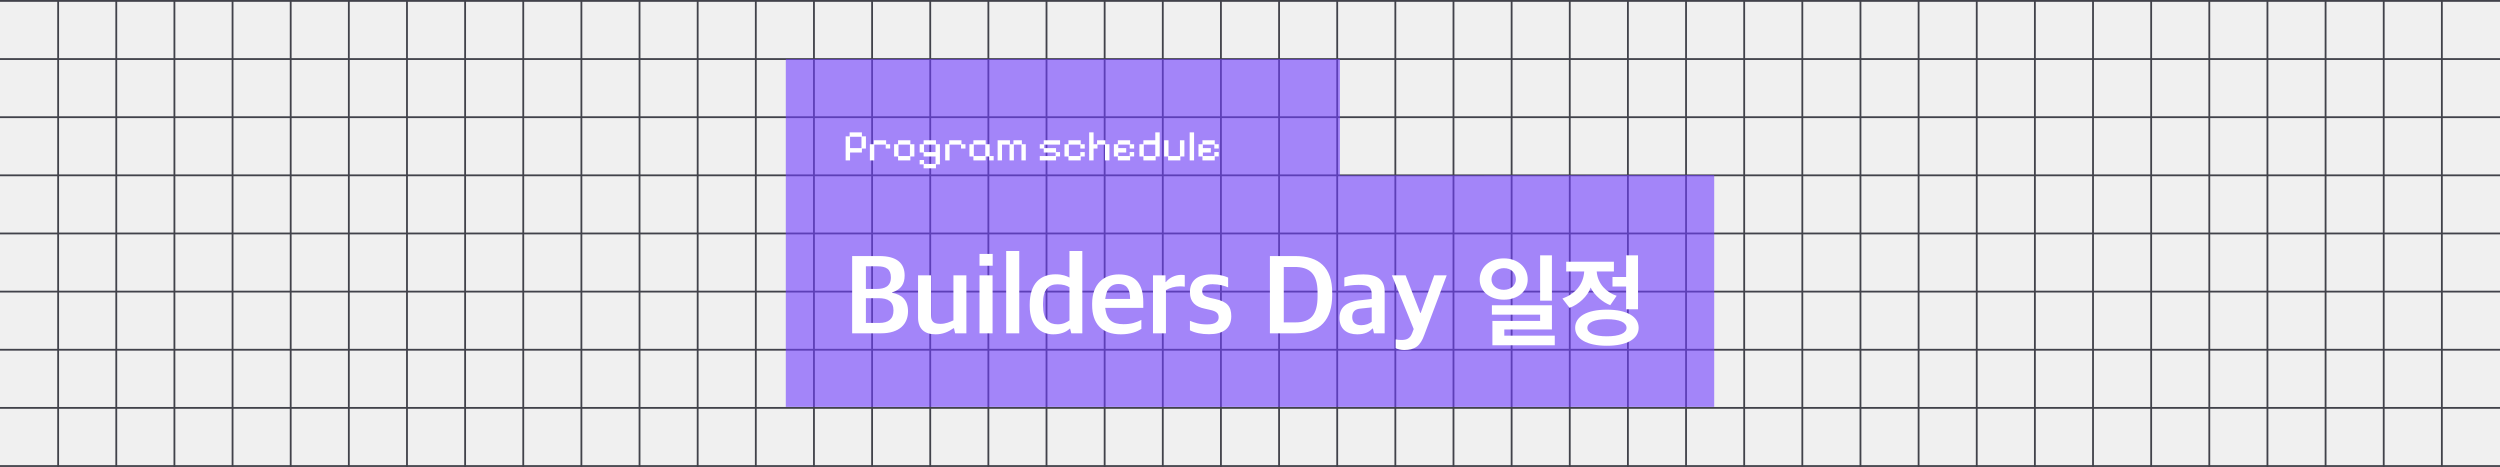
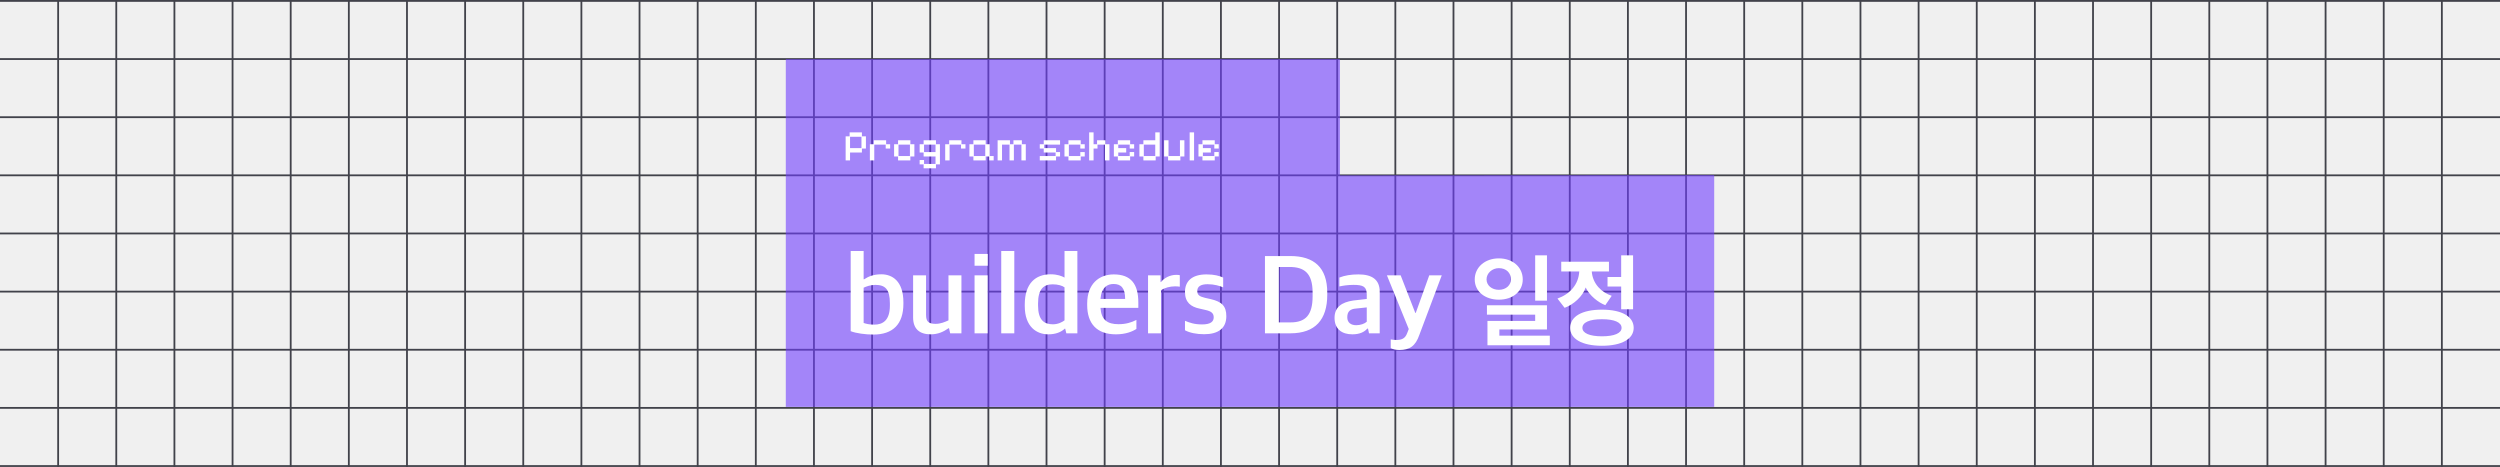
<svg xmlns="http://www.w3.org/2000/svg" width="1376" height="257" viewBox="0 0 1376 257" fill="none">
-   <g clip-path="url(#clip0_27_1038)">
+   <g clip-path="url(#clip0_3_2468)">
    <path d="M32 0L32 417" stroke="#41424A" />
    <path d="M64 0L64 417" stroke="#41424A" />
    <path d="M96 0L96 417" stroke="#41424A" />
    <path d="M128 0L128 417" stroke="#41424A" />
    <path d="M160 0L160 417" stroke="#41424A" />
    <path d="M192 0L192 417" stroke="#41424A" />
    <path d="M224 0L224 417" stroke="#41424A" />
    <path d="M256 0L256 417" stroke="#41424A" />
    <path d="M288 0L288 417" stroke="#41424A" />
    <path d="M320 0L320 417" stroke="#41424A" />
    <path d="M352 0L352 417" stroke="#41424A" />
    <path d="M384 0L384 417" stroke="#41424A" />
    <path d="M416 0L416 417" stroke="#41424A" />
    <path d="M448 0L448 417" stroke="#41424A" />
    <path d="M480 0L480 417" stroke="#41424A" />
    <path d="M512 0L512 417" stroke="#41424A" />
    <path d="M544 0L544 417" stroke="#41424A" />
    <path d="M576 0L576 417" stroke="#41424A" />
    <path d="M608 0L608 417" stroke="#41424A" />
    <path d="M640 0L640 417" stroke="#41424A" />
    <path d="M672 0L672 417" stroke="#41424A" />
    <path d="M704 0L704 417" stroke="#41424A" />
    <path d="M736 0L736 417" stroke="#41424A" />
    <path d="M768 0L768 417" stroke="#41424A" />
    <path d="M800 0L800 417" stroke="#41424A" />
    <path d="M832 0L832 417" stroke="#41424A" />
    <path d="M864 0L864 417" stroke="#41424A" />
    <path d="M896 0L896 417" stroke="#41424A" />
    <path d="M928 0L928 417" stroke="#41424A" />
    <path d="M960 0L960 417" stroke="#41424A" />
    <path d="M992 0L992 417" stroke="#41424A" />
    <path d="M1024 0L1024 417" stroke="#41424A" />
    <path d="M1056 0L1056 417" stroke="#41424A" />
    <path d="M1088 0L1088 417" stroke="#41424A" />
    <path d="M1120 0L1120 417" stroke="#41424A" />
    <path d="M1152 0L1152 417" stroke="#41424A" />
    <path d="M1184 0L1184 417" stroke="#41424A" />
    <path d="M1216 0L1216 417" stroke="#41424A" />
    <path d="M1248 0L1248 417" stroke="#41424A" />
    <path d="M1280 0L1280 417" stroke="#41424A" />
    <path d="M1312 0L1312 417" stroke="#41424A" />
    <path d="M1344 0L1344 417" stroke="#41424A" />
    <line y1="0.5" x2="1376" y2="0.5" stroke="#41424A" />
    <line y1="32.5" x2="1376" y2="32.5" stroke="#41424A" />
    <line y1="64.5" x2="1376" y2="64.5" stroke="#41424A" />
    <line y1="96.5" x2="1376" y2="96.5" stroke="#41424A" />
    <line y1="128.5" x2="1376" y2="128.5" stroke="#41424A" />
    <line y1="160.5" x2="1376" y2="160.5" stroke="#41424A" />
    <line y1="192.5" x2="1376" y2="192.5" stroke="#41424A" />
    <line y1="224.5" x2="1376" y2="224.5" stroke="#41424A" />
    <line y1="256.5" x2="1376" y2="256.5" stroke="#41424A" />
    <path d="M432.5 32.5H737.5V96.5L943.5 96.366V223.933H432.5V32.5Z" fill="#703FFF" fill-opacity="0.6" />
    <path d="M465.44 88.288V75.04H467.624V72.856H474.392V75.04H476.6V81.76H474.392V83.944H467.864V88.288H465.44ZM467.864 81.52H474.152V75.28H467.864V81.52ZM478.776 88.288V79.384H480.96V77.2H487.728V79.384H489.936V81.76H487.488V79.6H481.2V88.288H478.776ZM494.296 88.288V86.128H492.112V79.384H494.296V77.2H501.064V79.384H503.272V86.128H501.064V88.288H494.296ZM494.536 85.888H500.824V79.6H494.536V85.888ZM508.358 92.632V90.472H506.174V88.072H508.598V90.232H514.91V86.128H508.358V83.944H506.174V79.384H508.358V77.2H515.15V79.384H517.334V90.472H515.15V92.632H508.358ZM508.598 83.704H514.91V79.6H508.598V83.704ZM520.237 88.288V79.384H522.421V77.2H529.189V79.384H531.397V81.76H528.949V79.6H522.661V88.288H520.237ZM535.757 88.288V86.128H533.573V79.384H535.757V77.2H542.525V79.384H544.733V85.888H546.917V88.288H544.493V86.128H542.525V88.288H535.757ZM535.997 85.888H542.285V79.6H535.997V85.888ZM549.088 88.288V77.2H555.88V79.384H557.8V77.2H562.432V79.384H564.592V88.288H562.192V79.6H558.04V88.288H555.64V79.6H551.512V88.288H549.088ZM572.292 88.288V85.888H581.004V83.944H574.476V81.76H572.292V79.384H574.476V77.2H583.452V79.6H574.716V81.52H581.244V83.704H583.452V86.128H581.244V88.288H572.292ZM588.069 88.288V86.128H585.885V79.384H588.069V77.2H594.837V79.384H597.045V81.76H594.597V79.6H588.309V85.888H594.597V83.704H597.045V86.128H594.837V88.288H588.069ZM599.479 88.288V72.856H601.903V79.384H603.823V77.2H608.431V79.384H610.639V88.288H608.191V79.6H604.063V81.76H601.903V88.288H599.479ZM615.257 88.288V86.128H613.073V79.384H615.257V77.2H622.025V79.384H624.233V81.76H621.785V79.6H615.497V81.52H619.865V83.944H615.497V85.888H621.785V83.68H624.233V86.104H622.025V88.288H615.257ZM629.319 88.288V86.128H627.135V79.384H629.319V77.2H635.871V72.856H638.295V86.128H636.087V88.288H629.319ZM629.559 85.888H635.847V79.6H629.559V85.888ZM642.913 88.288V86.128H640.729V77.2H643.153V85.888H649.441V77.2H651.889V86.128H649.681V88.288H642.913ZM654.792 88.288V72.856H657.216V88.288H654.792ZM661.827 88.288V86.128H659.643V79.384H661.827V77.2H668.595V79.384H670.803V81.76H668.355V79.6H662.067V81.52H666.435V83.944H662.067V85.888H668.355V83.68H670.803V86.104H668.595V88.288H661.827Z" fill="white" />
-     <path d="M469.022 183.458V140.926H483.902C493.698 140.926 497.914 144.894 497.914 151.652C497.914 156.116 496.054 159.34 490.97 160.952V161.138C496.302 162.13 499.774 165.106 499.774 171.306C499.774 178.374 495 183.458 484.956 183.458H469.022ZM476.586 177.754H483.902C489.048 177.754 491.776 175.522 491.776 170.872C491.776 165.974 488.862 164.114 483.468 164.114H476.586V177.754ZM476.586 159.03H482.538C487.002 159.03 490.35 157.542 490.35 152.706C490.35 148.118 487.746 146.568 482.848 146.568H476.586V159.03ZM514.97 184.016C508.77 184.016 505.298 180.978 505.298 174.716V151.528H512.428V173.352C512.428 176.824 513.668 178.25 517.636 178.25C520.426 178.25 522.72 177.258 524.766 176.328V151.528H531.896V183.458H525.696L525.076 180.668H524.766C522.1 182.59 519 184.016 514.97 184.016ZM539.122 183.458V151.528H546.314V183.458H539.122ZM539.122 146.258V139.748H546.376V146.258H539.122ZM553.806 183.458V138.136H560.998V183.458H553.806ZM579.711 184.016C573.387 184.016 566.753 179.986 566.753 168.454V167.648C566.753 155.93 572.705 150.97 581.013 150.97C584.733 150.97 587.151 151.962 588.639 152.768V138.136H595.707V183.458H589.631L589.011 180.916H588.763C586.779 182.776 583.803 184.016 579.711 184.016ZM582.191 178.498C585.167 178.498 587.399 177.258 588.639 176.328V158.162C587.461 157.232 584.981 156.488 582.129 156.488C577.169 156.488 574.069 159.092 574.069 166.966V168.144C574.069 176.08 577.355 178.498 582.191 178.498ZM616.921 184.016C606.319 184.016 601.111 178.002 601.111 167.896V167.028C601.111 156.302 607.621 151.032 615.743 151.032C625.167 151.032 629.259 156.302 629.259 166.47V169.446H608.427C608.861 176.08 612.271 178.436 618.347 178.436C622.439 178.436 625.415 177.506 628.205 176.08V181.04C626.035 182.466 622.315 184.016 616.921 184.016ZM615.619 156.302C612.333 156.302 608.923 158.038 608.427 164.548H622.005C622.005 158.534 619.773 156.302 615.619 156.302ZM634.606 183.458V151.528H641.488V155.248H641.736C643.472 152.954 646.758 151.28 650.106 151.28C650.974 151.28 651.78 151.342 652.09 151.466V157.79C651.284 157.666 650.23 157.604 649.486 157.604C646.634 157.604 643.782 158.41 641.736 159.712V183.458H634.606ZM665.479 183.954C661.325 183.954 657.605 183.21 654.939 181.784V176.576C657.605 177.63 659.961 178.56 664.425 178.56C668.889 178.56 670.749 177.072 670.749 174.716C670.749 172.422 669.509 171.306 666.037 170.562L663.061 169.88C658.163 168.888 654.939 166.408 654.939 160.704C654.939 154.814 658.721 151.032 666.781 151.032C671.121 151.032 673.849 151.838 675.957 152.768V158.162C674.097 157.356 670.997 156.426 667.401 156.426C663.681 156.426 661.697 157.666 661.697 160.146C661.697 162.378 662.937 163.184 665.975 163.928L669.013 164.61C675.275 166.036 677.693 168.516 677.693 174.034C677.693 180.668 673.291 183.954 665.479 183.954ZM698.96 183.458V140.926H712.91C725.93 140.926 733.246 147.188 733.246 161.076V162.316C733.246 175.956 726.612 183.458 712.972 183.458H698.96ZM706.586 177.444H713.034C721.342 177.444 725.186 173.352 725.186 163.06V161.014C725.186 150.288 720.536 146.94 712.476 146.94H706.586V177.444ZM747.052 184.016C741.286 184.016 737.256 181.102 737.256 174.964C737.256 169.074 741.162 166.346 747.486 165.416L754.988 164.548V162.13C754.988 157.79 753.066 156.798 747.672 156.798C744.572 156.798 741.844 157.232 739.922 157.666V152.768C742.898 151.59 746.308 151.032 750.462 151.032C757.84 151.032 762.118 153.884 762.118 160.518V183.458H756.228L755.67 180.854H755.298C753.748 182.652 751.206 184.016 747.052 184.016ZM749.222 178.994C751.516 178.994 753.81 178.188 754.988 177.072V169.198L749.098 169.818C745.936 170.066 744.262 171.368 744.262 174.592C744.262 177.63 746.308 178.994 749.222 178.994ZM772.836 192.634C771.224 192.634 769.116 192.2 768.186 191.58V186.806C768.992 186.992 770.17 187.116 771.286 187.116C774.2 187.116 776.122 186.372 777.238 183.334L778.106 181.102L766.078 151.528H773.642L781.702 172.236H781.95L789.39 151.528H796.272L783.934 184.326C781.826 190.402 778.726 192.634 772.836 192.634ZM855.746 190.032H821.418V176.648H847.682V173.176H821.138V168.024H854.178V181.352H827.97V184.768H855.746V190.032ZM854.178 165.504H847.682V140.528H854.178V165.504ZM814.418 153.8C814.418 147.136 820.018 142.208 827.69 142.208C835.306 142.208 840.85 147.024 840.85 153.8C840.85 160.464 835.306 164.944 827.69 164.944C820.298 164.944 814.418 160.632 814.418 153.8ZM820.914 153.744C820.914 157.104 823.826 159.512 827.69 159.512C831.778 159.512 834.354 156.824 834.354 153.744C834.354 150.328 831.89 147.584 827.69 147.584C823.994 147.584 820.914 150.384 820.914 153.744ZM901.903 180.456C901.903 186.504 895.463 190.312 884.431 190.312C873.399 190.312 866.959 186.504 866.959 180.456C866.959 174.24 873.399 170.432 884.431 170.432C895.463 170.432 901.903 174.24 901.903 180.456ZM862.031 149.432V144.056H888.295V149.432H878.831C879.335 156.376 884.375 161.024 889.807 162.816C888.687 164.552 887.455 166.232 886.279 167.968C882.471 166.512 877.599 162.76 875.471 158.224C873.959 163.04 868.695 167.744 863.879 169.424C862.535 167.688 861.303 166.008 859.959 164.328C866.959 161.808 871.551 156.544 871.943 149.432H862.031ZM887.511 157.72V152.456H895.015V140.528H901.567V170.208H895.015V157.72H887.511ZM884.431 175.696C877.655 175.696 873.679 177.432 873.679 180.456C873.679 183.368 877.655 185.104 884.431 185.104C891.319 185.104 895.239 183.368 895.239 180.456C895.239 177.432 891.319 175.696 884.431 175.696Z" fill="white" />
+     <path d="M480.678 184.14C476.4 184.14 471.192 183.458 468.216 182.28V138.136H475.346V153.698H475.656C478.012 152.148 480.864 150.97 485.08 150.97C491.032 150.97 497.232 154.628 497.232 166.408V167.152C497.232 178.436 491.466 184.14 480.678 184.14ZM481.112 178.684C485.762 178.684 489.792 176.514 489.792 168.206V166.966C489.792 159.216 487.25 156.798 481.732 156.798C479.066 156.798 476.648 157.728 475.346 158.348V177.754C476.586 178.188 478.384 178.684 481.112 178.684ZM512.245 184.016C506.045 184.016 502.573 180.978 502.573 174.716V151.528H509.703V173.352C509.703 176.824 510.943 178.25 514.911 178.25C517.701 178.25 519.995 177.258 522.041 176.328V151.528H529.171V183.458H522.971L522.351 180.668H522.041C519.375 182.59 516.275 184.016 512.245 184.016ZM536.397 183.458V151.528H543.589V183.458H536.397ZM536.397 146.258V139.748H543.651V146.258H536.397ZM551.081 183.458V138.136H558.273V183.458H551.081ZM576.987 184.016C570.663 184.016 564.029 179.986 564.029 168.454V167.648C564.029 155.93 569.981 150.97 578.289 150.97C582.009 150.97 584.427 151.962 585.915 152.768V138.136H592.983V183.458H586.907L586.287 180.916H586.039C584.055 182.776 581.079 184.016 576.987 184.016ZM579.467 178.498C582.443 178.498 584.675 177.258 585.915 176.328V158.162C584.737 157.232 582.257 156.488 579.405 156.488C574.445 156.488 571.345 159.092 571.345 166.966V168.144C571.345 176.08 574.631 178.498 579.467 178.498ZM614.196 184.016C603.594 184.016 598.386 178.002 598.386 167.896V167.028C598.386 156.302 604.896 151.032 613.018 151.032C622.442 151.032 626.534 156.302 626.534 166.47V169.446H605.702C606.136 176.08 609.546 178.436 615.622 178.436C619.714 178.436 622.69 177.506 625.48 176.08V181.04C623.31 182.466 619.59 184.016 614.196 184.016ZM612.894 156.302C609.608 156.302 606.198 158.038 605.702 164.548H619.28C619.28 158.534 617.048 156.302 612.894 156.302ZM631.881 183.458V151.528H638.763V155.248H639.011C640.747 152.954 644.033 151.28 647.381 151.28C648.249 151.28 649.055 151.342 649.365 151.466V157.79C648.559 157.666 647.505 157.604 646.761 157.604C643.909 157.604 641.057 158.41 639.011 159.712V183.458H631.881ZM662.755 183.954C658.601 183.954 654.881 183.21 652.215 181.784V176.576C654.881 177.63 657.237 178.56 661.701 178.56C666.165 178.56 668.025 177.072 668.025 174.716C668.025 172.422 666.785 171.306 663.313 170.562L660.337 169.88C655.439 168.888 652.215 166.408 652.215 160.704C652.215 154.814 655.997 151.032 664.057 151.032C668.397 151.032 671.125 151.838 673.233 152.768V158.162C671.373 157.356 668.273 156.426 664.677 156.426C660.957 156.426 658.973 157.666 658.973 160.146C658.973 162.378 660.213 163.184 663.251 163.928L666.289 164.61C672.551 166.036 674.969 168.516 674.969 174.034C674.969 180.668 670.567 183.954 662.755 183.954ZM696.235 183.458V140.926H710.185C723.205 140.926 730.521 147.188 730.521 161.076V162.316C730.521 175.956 723.887 183.458 710.247 183.458H696.235ZM703.861 177.444H710.309C718.617 177.444 722.461 173.352 722.461 163.06V161.014C722.461 150.288 717.811 146.94 709.751 146.94H703.861V177.444ZM744.328 184.016C738.562 184.016 734.532 181.102 734.532 174.964C734.532 169.074 738.438 166.346 744.762 165.416L752.264 164.548V162.13C752.264 157.79 750.342 156.798 744.948 156.798C741.848 156.798 739.12 157.232 737.198 157.666V152.768C740.174 151.59 743.584 151.032 747.738 151.032C755.116 151.032 759.394 153.884 759.394 160.518V183.458H753.504L752.946 180.854H752.574C751.024 182.652 748.482 184.016 744.328 184.016ZM746.498 178.994C748.792 178.994 751.086 178.188 752.264 177.072V169.198L746.374 169.818C743.212 170.066 741.538 171.368 741.538 174.592C741.538 177.63 743.584 178.994 746.498 178.994ZM770.111 192.634C768.499 192.634 766.391 192.2 765.461 191.58V186.806C766.267 186.992 767.445 187.116 768.561 187.116C771.475 187.116 773.397 186.372 774.513 183.334L775.381 181.102L763.353 151.528H770.917L778.977 172.236H779.225L786.665 151.528H793.547L781.209 184.326C779.101 190.402 776.001 192.634 770.111 192.634ZM853.022 190.032H818.694V176.648H844.958V173.176H818.414V168.024H851.454V181.352H825.246V184.768H853.022V190.032ZM851.454 165.504H844.958V140.528H851.454V165.504ZM811.694 153.8C811.694 147.136 817.294 142.208 824.966 142.208C832.582 142.208 838.126 147.024 838.126 153.8C838.126 160.464 832.582 164.944 824.966 164.944C817.574 164.944 811.694 160.632 811.694 153.8ZM818.19 153.744C818.19 157.104 821.102 159.512 824.966 159.512C829.054 159.512 831.63 156.824 831.63 153.744C831.63 150.328 829.166 147.584 824.966 147.584C821.27 147.584 818.19 150.384 818.19 153.744ZM899.179 180.456C899.179 186.504 892.739 190.312 881.707 190.312C870.675 190.312 864.235 186.504 864.235 180.456C864.235 174.24 870.675 170.432 881.707 170.432C892.739 170.432 899.179 174.24 899.179 180.456ZM859.307 149.432V144.056H885.571V149.432H876.107C876.611 156.376 881.651 161.024 887.083 162.816C885.963 164.552 884.731 166.232 883.555 167.968C879.747 166.512 874.875 162.76 872.747 158.224C871.235 163.04 865.971 167.744 861.155 169.424C859.811 167.688 858.579 166.008 857.235 164.328C864.235 161.808 868.827 156.544 869.219 149.432H859.307ZM884.787 157.72V152.456H892.291V140.528H898.843V170.208H892.291V157.72H884.787ZM881.707 175.696C874.931 175.696 870.955 177.432 870.955 180.456C870.955 183.368 874.931 185.104 881.707 185.104C888.595 185.104 892.515 183.368 892.515 180.456C892.515 177.432 888.595 175.696 881.707 175.696Z" fill="white" />
  </g>
  <defs>
-     <clipPath id="clip0_27_1038">
+     <clipPath id="clip0_3_2468">
      <rect width="1376" height="257" fill="white" />
    </clipPath>
  </defs>
</svg>
